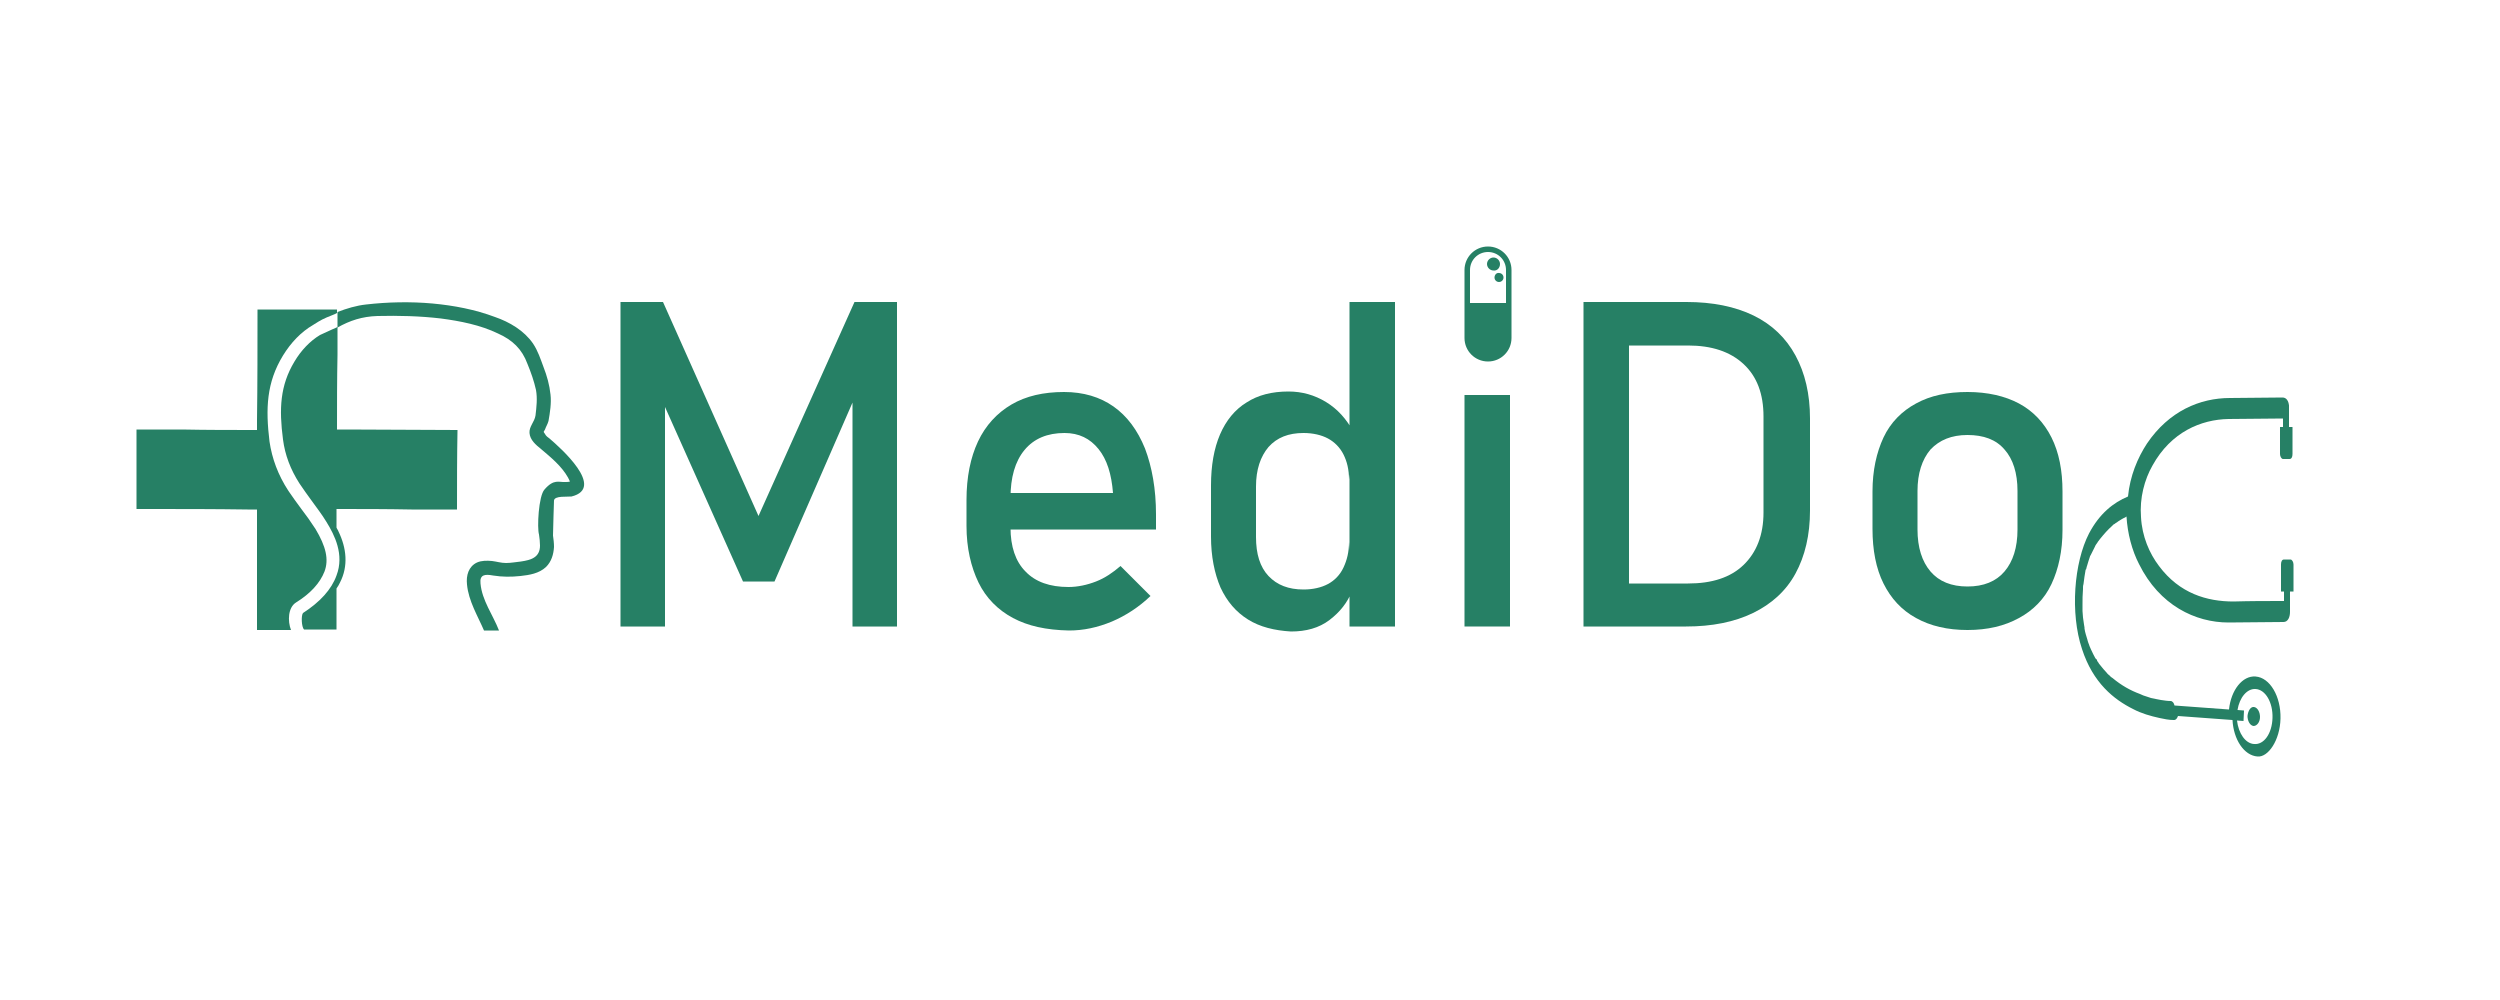
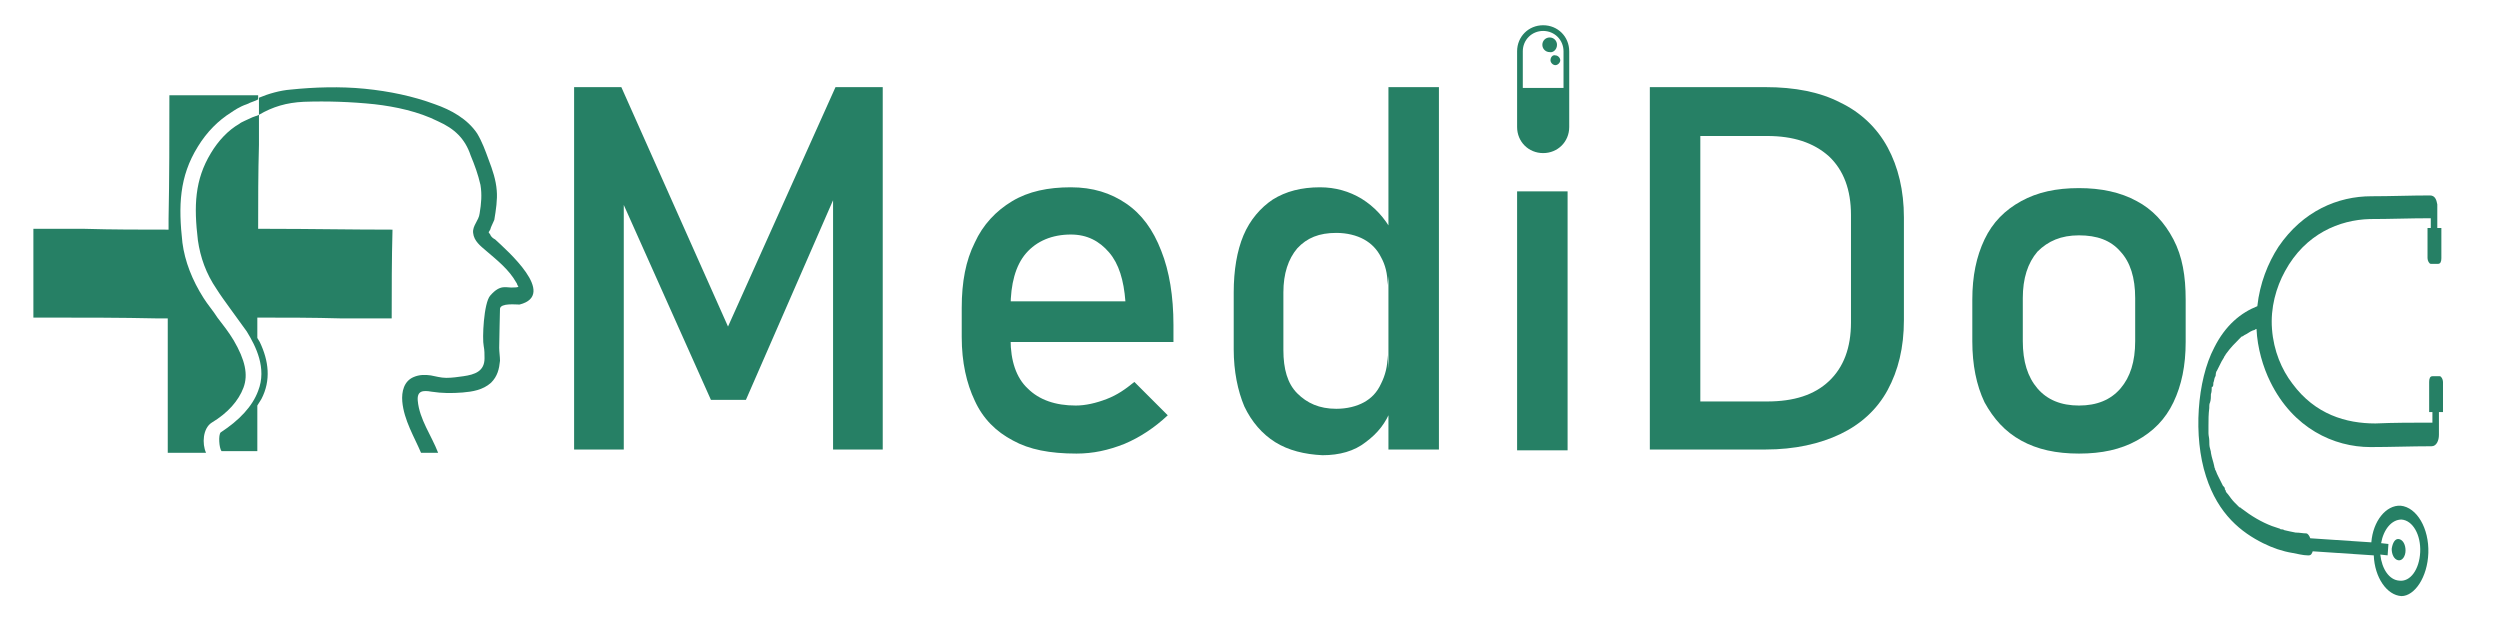
- <svg xmlns="http://www.w3.org/2000/svg" version="1.1" id="Layer_1" x="0px" y="0px" viewBox="0 0 500 200" style="enable-background:new 0 0 500 200;" xml:space="preserve">
+ <svg xmlns="http://www.w3.org/2000/svg" version="1.1" id="Layer_1" x="0px" y="0px" viewBox="0 0 307 78" style="enable-background:new 0 0 307 78;" xml:space="preserve">
  <style type="text/css">
	.st0{fill:#268065;}
</style>
  <g>
-     <path class="st0" d="M170.9,60.4h8.5v64.9h-8.9V76.7l0.4,2.9l-16,36.7h-6.3l-16-35.8l0.4-3.8v48.6h-8.9V60.4h8.5l19.1,42.8   L170.9,60.4z" />
-     <path class="st0" d="M202.6,123.6c-3-1.6-5.4-4-6.9-7.1s-2.4-6.9-2.4-11.3V100c0-4.6,0.8-8.5,2.3-11.7s3.8-5.7,6.7-7.4   c2.9-1.7,6.4-2.5,10.5-2.5c3.9,0,7.2,1,9.9,2.9s4.8,4.7,6.3,8.4c1.4,3.7,2.2,8.1,2.2,13.2v3h-31.2v-7.3h22.6   c-0.3-3.8-1.2-6.7-2.9-8.8s-3.9-3.2-6.8-3.2c-3.4,0-6.1,1.1-8,3.4s-2.8,5.5-2.8,9.6v5.9c0,3.8,1,6.8,3,8.8c2,2.1,4.9,3.1,8.6,3.1   c1.8,0,3.7-0.4,5.5-1.1c1.8-0.7,3.4-1.8,4.9-3.1l6,6c-2.3,2.2-4.9,3.9-7.7,5.1c-2.9,1.2-5.7,1.8-8.6,1.8   C209.2,126,205.6,125.2,202.6,123.6z" />
-     <path class="st0" d="M249.6,123.9c-2.4-1.5-4.2-3.6-5.5-6.4c-1.2-2.8-1.9-6.2-1.9-10.2V97.1c0-4,0.6-7.4,1.8-10.2s3-5,5.3-6.4   c2.3-1.5,5.1-2.2,8.4-2.2c2.7,0,5.2,0.7,7.5,2.1s4.1,3.4,5.5,6l-0.9,9.5c0-2-0.4-3.6-1.1-5c-0.7-1.4-1.8-2.5-3.1-3.2   s-3-1.1-4.9-1.1c-3,0-5.3,0.9-7,2.8c-1.6,1.9-2.5,4.5-2.5,7.9v10.1c0,3.4,0.8,6,2.5,7.8s4,2.7,7,2.7c1.9,0,3.6-0.4,4.9-1.1   s2.4-1.8,3.1-3.3s1.1-3.1,1.1-5.1l0.6,9.8c-0.9,2.3-2.4,4.2-4.5,5.8s-4.7,2.3-7.7,2.3C254.9,126.1,252,125.4,249.6,123.9z    M269.9,60.4h9.1v64.9h-9.1V60.4z" />
-     <path class="st0" d="M316.7,60.4h9.1v64.9h-9.1V60.4z M322.9,116.7h14.7c4.8,0,8.5-1.2,11.1-3.7c2.6-2.5,4-6,4-10.5V83.3   c0-4.5-1.3-8-4-10.5s-6.4-3.7-11.1-3.7h-14.7v-8.7h14.4c5.2,0,9.7,0.9,13.4,2.7c3.7,1.8,6.5,4.5,8.4,8c1.9,3.5,2.9,7.7,2.9,12.6   v18.4c0,4.9-1,9.1-2.9,12.6c-1.9,3.5-4.8,6.1-8.5,7.9c-3.7,1.8-8.2,2.7-13.4,2.7h-14.4L322.9,116.7L322.9,116.7z" />
-     <path class="st0" d="M383.2,123.6c-2.9-1.6-5-3.9-6.5-6.9c-1.5-3-2.2-6.7-2.2-10.9v-7.5c0-4.2,0.8-7.8,2.2-10.8s3.7-5.3,6.5-6.8   c2.9-1.6,6.3-2.3,10.3-2.3s7.5,0.8,10.3,2.3s5,3.8,6.5,6.8c1.5,3,2.2,6.6,2.2,10.8v7.7c0,4.2-0.8,7.8-2.2,10.8s-3.7,5.3-6.5,6.8   c-2.9,1.6-6.3,2.4-10.3,2.4S386.1,125.2,383.2,123.6z M400.9,114.3c1.7-2,2.6-4.8,2.6-8.4v-7.7c0-3.6-0.9-6.4-2.6-8.3   c-1.7-2-4.2-2.9-7.4-2.9c-3.2,0-5.6,1-7.4,2.9c-1.7,2-2.6,4.8-2.6,8.3v7.7c0,3.6,0.9,6.4,2.6,8.4s4.2,3,7.4,3   C396.7,117.3,399.2,116.3,400.9,114.3z" />
+     <path class="st0" d="M102.6,10.7h5.8v44.5h-6.1V21.9l0.3,2l-11,25.2h-4.3l-11-24.6l0.3-2.6v33.3h-6.1V10.7h5.8l13.1,29.4   L102.6,10.7z" />
+     <path class="st0" d="M124.4,54.1c-2.1-1.1-3.7-2.7-4.7-4.9c-1-2.1-1.6-4.7-1.6-7.8v-3.6c0-3.2,0.5-5.8,1.6-8c1-2.2,2.6-3.9,4.6-5.1   c2-1.2,4.4-1.7,7.2-1.7c2.7,0,4.9,0.7,6.8,2s3.3,3.2,4.3,5.8c1,2.5,1.5,5.6,1.5,9.1v2.1h-21.4v-5h15.5c-0.2-2.6-0.8-4.6-2-6   s-2.7-2.2-4.7-2.2c-2.3,0-4.2,0.8-5.5,2.3s-1.9,3.8-1.9,6.6v4c0,2.6,0.7,4.7,2.1,6c1.4,1.4,3.4,2.1,5.9,2.1c1.2,0,2.5-0.3,3.8-0.8   s2.3-1.2,3.4-2.1l4.1,4.1c-1.6,1.5-3.4,2.7-5.3,3.5c-2,0.8-3.9,1.2-5.9,1.2C128.9,55.7,126.4,55.2,124.4,54.1z" />
+     <path class="st0" d="M156.6,54.3c-1.6-1-2.9-2.5-3.8-4.4c-0.8-1.9-1.3-4.3-1.3-7v-7c0-2.7,0.4-5.1,1.2-7s2.1-3.4,3.6-4.4   c1.6-1,3.5-1.5,5.8-1.5c1.9,0,3.6,0.5,5.1,1.4c1.6,1,2.8,2.3,3.8,4.1l-0.6,6.5c0-1.4-0.3-2.5-0.8-3.4c-0.5-1-1.2-1.7-2.1-2.2   s-2.1-0.8-3.4-0.8c-2.1,0-3.6,0.6-4.8,1.9c-1.1,1.3-1.7,3.1-1.7,5.4V43c0,2.3,0.5,4.1,1.7,5.3c1.2,1.2,2.7,1.9,4.8,1.9   c1.3,0,2.5-0.3,3.4-0.8c0.9-0.5,1.6-1.2,2.1-2.3c0.5-1,0.8-2.1,0.8-3.5l0.4,6.7c-0.6,1.6-1.6,2.9-3.1,4c-1.4,1.1-3.2,1.6-5.3,1.6   C160.2,55.8,158.2,55.3,156.6,54.3z M170.5,10.7h6.2v44.5h-6.2V10.7z" />
+     <path class="st0" d="M202.6,10.7h6.2v44.5h-6.2V10.7z M206.9,49.3h10.1c3.3,0,5.8-0.8,7.6-2.5c1.8-1.7,2.7-4.1,2.7-7.2V26.4   c0-3.1-0.9-5.5-2.7-7.2c-1.9-1.7-4.4-2.5-7.6-2.5h-10.1v-6h9.9c3.6,0,6.7,0.6,9.2,1.9c2.5,1.2,4.5,3.1,5.8,5.5s2,5.3,2,8.6v12.6   c0,3.4-0.7,6.2-2,8.6s-3.3,4.2-5.8,5.4c-2.5,1.2-5.6,1.9-9.2,1.9h-9.9L206.9,49.3L206.9,49.3z" />
+     <path class="st0" d="M248.2,54.1c-2-1.1-3.4-2.7-4.5-4.7c-1-2.1-1.5-4.6-1.5-7.5v-5.1c0-2.9,0.5-5.3,1.5-7.4s2.5-3.6,4.5-4.7   c2-1.1,4.3-1.6,7.1-1.6c2.7,0,5.1,0.5,7.1,1.6c1.9,1,3.4,2.6,4.5,4.7s1.5,4.5,1.5,7.4V42c0,2.9-0.5,5.3-1.5,7.4   c-1,2.1-2.5,3.6-4.5,4.7c-2,1.1-4.3,1.6-7.1,1.6C252.5,55.7,250.2,55.2,248.2,54.1z M260.4,47.7c1.2-1.4,1.8-3.3,1.8-5.8v-5.3   c0-2.5-0.6-4.4-1.8-5.7c-1.2-1.4-2.9-2-5.1-2c-2.2,0-3.8,0.7-5.1,2c-1.2,1.4-1.8,3.3-1.8,5.7v5.3c0,2.5,0.6,4.4,1.8,5.8   c1.2,1.4,2.9,2.1,5.1,2.1S259.2,49.1,260.4,47.7z" />
    <g>
-       <path class="st0" d="M456.1,143.7c0.1-4.4-2.1-8.2-5-8.4c-2.6-0.2-4.9,2.7-5.3,6.6l-10.9-0.8c-0.1-0.5-0.4-0.9-0.8-0.9    c-0.6,0-1.2-0.1-1.9-0.2c-0.7-0.1-1.4-0.3-2-0.4c-0.2-0.1-0.4-0.1-0.6-0.2c0,0,0,0,0,0c0,0,0,0,0,0c-0.1,0-0.2-0.1-0.3-0.1    c-0.4-0.1-0.9-0.3-1.3-0.5c-1.9-0.7-3.7-1.7-5.5-3.2c-0.1-0.1-0.2-0.1-0.3-0.2c0,0-0.1-0.1-0.2-0.2c-0.2-0.2-0.5-0.4-0.7-0.7    c-0.4-0.4-0.8-0.9-1.2-1.4c-0.2-0.2-0.4-0.5-0.5-0.7c-0.1-0.1-0.2-0.2-0.2-0.4c-0.1-0.1-0.1-0.2-0.2-0.2c0,0,0-0.1-0.1-0.1    c-0.3-0.6-0.6-1.1-0.9-1.8c-0.1-0.3-0.3-0.6-0.4-1c-0.1-0.2-0.1-0.3-0.2-0.5c0.2,0.4-0.1-0.2-0.1-0.4c-0.2-0.7-0.5-1.5-0.6-2.3    c0-0.1,0-0.2,0-0.2c0,0,0,0,0,0v0c0-0.2-0.1-0.4-0.1-0.6c-0.1-0.5-0.1-0.9-0.2-1.4c0-0.4-0.1-0.9-0.1-1.3c0,0,0-0.1,0-0.1    c0,0,0,0.1,0,0.1c0-0.1,0-0.1,0-0.2c0,0,0,0,0,0c0,0,0,0,0-0.1c0-0.3,0-0.6,0-0.9c0-1.1,0-2.1,0.1-3.2c0,0,0,0,0,0    c0-0.1,0-0.2,0-0.3c0-0.2,0-0.4,0.1-0.7c0.1-0.5,0.1-1,0.2-1.5c0.1-0.4,0.1-0.8,0.2-1.2c0,0,0,0,0,0c0,0,0,0,0,0    c0-0.1,0-0.2,0.1-0.2c0.1-0.2,0.1-0.5,0.2-0.7c0.1-0.3,0.2-0.7,0.3-1c0.1-0.2,0.1-0.4,0.2-0.6c0-0.1,0.2-0.6,0.2-0.5    c0.3-0.6,0.6-1.2,0.9-1.8c0.1-0.3,0.3-0.5,0.5-0.8c0-0.1,0.3-0.4,0.2-0.3c0.1-0.1,0.2-0.3,0.3-0.4c0.8-1,1.6-1.9,2.4-2.6    c0,0,0,0,0.1-0.1c0,0,0,0,0.1-0.1c0.1-0.1,0.2-0.2,0.3-0.2c0.2-0.2,0.5-0.3,0.7-0.5c0.5-0.3,0.9-0.6,1.4-0.8    c0.1-0.1,0.2-0.1,0.3-0.2c0.2,3.4,1.1,6.8,2.5,9.5c4.1,8.3,11.3,11.7,17.9,11.7c3.6,0,7.3-0.1,11-0.1c0.9,0,1.3-1,1.3-2    c0,0,0-0.1,0-0.1c0-1.3,0-2.7,0-4h0.7l0-5.4c0-0.5-0.3-1-0.6-1h-1.3c-0.4,0-0.6,0.4-0.6,1l0,5.4h0.6c0,0.6,0,1.2,0,1.9    c0,0,0,0-0.1,0c-3.3,0-6.7,0-10,0.1c-5.3,0-10.8-1.6-14.9-7.1c-1.9-2.5-3.4-5.9-3.6-9.8c-0.3-3.8,0.7-7.5,2.3-10.3    c3.7-6.7,9.7-9.2,15.2-9.3c3.6,0,7.2-0.1,10.8-0.1c0,0,0,0,0.1,0c0,0.6,0,1.1,0,1.7l-0.6,0l0,5.4c0,0.5,0.3,1,0.6,1l1.3,0    c0.4,0,0.6-0.4,0.6-1l0-5.4l-0.7,0c0-1.3,0-2.7,0-4c0-0.1,0-0.2,0-0.3c-0.1-0.9-0.5-1.6-1.3-1.6c-3.5,0-7,0.1-10.5,0.1    c-6,0-12.2,2.6-16.6,9.1c-1.9,2.9-3.4,6.5-3.8,10.6c-2.9,1.2-5.7,3.4-7.8,7.4c-3,5.8-3.8,15.9-1.4,23.1c2.2,6.8,6.4,10.1,10.2,12    c1.7,0.9,3.5,1.4,5.3,1.8c0.9,0.2,1.9,0.4,2.8,0.4c0,0,0.1,0,0.1,0c0.4,0,0.6-0.3,0.8-0.8l10.9,0.8c0.2,3.9,2.3,7.1,5,7.3    C453.6,151.5,456,148.1,456.1,143.7z M450.8,148.8c-1.7-0.1-3.1-2.1-3.4-4.7l1.3,0.1l0.1-2.1l-1.3-0.1c0.4-2.5,1.9-4.3,3.6-4.2    c2,0.1,3.5,2.7,3.4,5.8S452.8,149,450.8,148.8z" />
-       <path class="st0" d="M452,143.4c0-1-0.5-1.9-1.2-2c-0.7-0.1-1.2,0.8-1.3,1.8c0,1,0.5,1.9,1.2,2C451.4,145.2,452,144.4,452,143.4z" />
+       <path class="st0" d="M298.2,67.9c0.1-3-1.4-5.6-3.4-5.8c-1.8-0.1-3.4,1.9-3.6,4.5l-7.5-0.5c-0.1-0.3-0.3-0.6-0.5-0.6    c-0.4,0-0.8-0.1-1.3-0.1c-0.5-0.1-1-0.2-1.4-0.3c-0.1-0.1-0.3-0.1-0.4-0.1l0,0l0,0c-0.1,0-0.1-0.1-0.2-0.1    c-0.3-0.1-0.6-0.2-0.9-0.3c-1.3-0.5-2.5-1.2-3.8-2.2c-0.1-0.1-0.1-0.1-0.2-0.1c0,0-0.1-0.1-0.1-0.1c-0.1-0.1-0.3-0.3-0.5-0.5    c-0.3-0.3-0.5-0.6-0.8-1c-0.1-0.1-0.3-0.3-0.3-0.5c-0.1-0.1-0.1-0.1-0.1-0.3c-0.1-0.1-0.1-0.1-0.1-0.1c0,0,0-0.1-0.1-0.1    c-0.2-0.4-0.4-0.8-0.6-1.2c-0.1-0.2-0.2-0.4-0.3-0.7c-0.1-0.1-0.1-0.2-0.1-0.3c0.1,0.3-0.1-0.1-0.1-0.3c-0.1-0.5-0.3-1-0.4-1.6    c0-0.1,0-0.1,0-0.1l0,0l0,0c0-0.1-0.1-0.3-0.1-0.4c-0.1-0.3-0.1-0.6-0.1-1c0-0.3-0.1-0.6-0.1-0.9V53v0.1c0-0.1,0-0.1,0-0.1l0,0    c0,0,0,0,0-0.1c0-0.2,0-0.4,0-0.6c0-0.8,0-1.4,0.1-2.2l0,0c0-0.1,0-0.1,0-0.2c0-0.1,0-0.3,0.1-0.5c0.1-0.3,0.1-0.7,0.1-1    c0.1-0.3,0.1-0.5,0.1-0.8l0,0l0,0c0-0.1,0-0.1,0.1-0.1c0.1-0.1,0.1-0.3,0.1-0.5c0.1-0.2,0.1-0.5,0.2-0.7c0.1-0.1,0.1-0.3,0.1-0.4    c0-0.1,0.1-0.4,0.1-0.3c0.2-0.4,0.4-0.8,0.6-1.2c0.1-0.2,0.2-0.3,0.3-0.5c0-0.1,0.2-0.3,0.1-0.2c0.1-0.1,0.1-0.2,0.2-0.3    c0.5-0.7,1.1-1.3,1.6-1.8c0,0,0,0,0.1-0.1c0,0,0,0,0.1-0.1s0.1-0.1,0.2-0.1c0.1-0.1,0.3-0.2,0.5-0.3c0.3-0.2,0.6-0.4,1-0.5    c0.1-0.1,0.1-0.1,0.2-0.1c0.1,2.3,0.8,4.7,1.7,6.5c2.8,5.7,7.8,8,12.3,8c2.5,0,5-0.1,7.5-0.1c0.6,0,0.9-0.7,0.9-1.4v-0.1    c0-0.9,0-1.9,0-2.7h0.5v-3.7c0-0.3-0.2-0.7-0.4-0.7h-0.9c-0.3,0-0.4,0.3-0.4,0.7v3.7h0.4c0,0.4,0,0.8,0,1.3c0,0,0,0-0.1,0    c-2.3,0-4.6,0-6.9,0.1c-3.6,0-7.4-1.1-10.2-4.9c-1.3-1.7-2.3-4-2.5-6.7c-0.2-2.6,0.5-5.1,1.6-7.1c2.5-4.6,6.7-6.3,10.4-6.4    c2.5,0,4.9-0.1,7.4-0.1c0,0,0,0,0.1,0c0,0.4,0,0.8,0,1.2h-0.4v3.7c0,0.3,0.2,0.7,0.4,0.7h0.9c0.3,0,0.4-0.3,0.4-0.7v-3.7h-0.5    c0-0.9,0-1.9,0-2.7c0-0.1,0-0.1,0-0.2c-0.1-0.6-0.3-1.1-0.9-1.1c-2.4,0-4.8,0.1-7.2,0.1c-4.1,0-8.4,1.8-11.4,6.2    c-1.3,2-2.3,4.5-2.6,7.3c-2,0.8-3.9,2.3-5.3,5.1c-2.1,4-2.6,10.9-1,15.8c1.5,4.7,4.4,6.9,7,8.2c1.2,0.6,2.4,1,3.6,1.2    c0.6,0.1,1.3,0.3,1.9,0.3h0.1c0.3,0,0.4-0.2,0.5-0.5l7.5,0.5c0.1,2.7,1.6,4.9,3.4,5C296.5,73.2,298.1,70.9,298.2,67.9z     M294.6,71.3c-1.2-0.1-2.1-1.4-2.3-3.2l0.9,0.1l0.1-1.4l-0.9-0.1c0.3-1.7,1.3-2.9,2.5-2.9c1.4,0.1,2.4,1.9,2.3,4    S296,71.5,294.6,71.3z" />
+       <path class="st0" d="M295.4,67.6c0-0.7-0.3-1.3-0.8-1.4s-0.8,0.5-0.9,1.2c0,0.7,0.3,1.3,0.8,1.4C295,68.9,295.4,68.3,295.4,67.6z" />
    </g>
    <g>
-       <path class="st0" d="M109.9,87.7c-0.3-0.2-0.7-0.5-0.9-0.9c-0.4-0.6-0.3-0.3,0-0.9c0.2-0.6,0.5-1,0.7-1.7c0.3-1.7,0.6-3.6,0.4-5.3    c-0.2-1.9-0.7-3.7-1.4-5.5c-0.6-1.6-1.1-3.2-2.1-4.7c-1.8-2.6-4.7-4.3-7.6-5.3c-4-1.5-8.2-2.3-12.5-2.7c-4.4-0.4-9-0.3-13.3,0.2    c-1.9,0.2-3.9,0.8-5.7,1.5l0,3c-0.6,0.3,0,0-1.1,0.5c-0.9,0.4-2,0.9-2.4,1.1c-2,1.2-3.8,3.1-5.1,5.3c-2.9,4.8-3.1,9.5-2.3,15.6    c0.4,3.1,1.5,6,3.3,8.8c0.8,1.2,1.6,2.3,2.4,3.4c1,1.4,2.1,2.8,3,4.3c1.6,2.6,3.6,6.5,2,10.7c-1,2.8-3.3,5.3-6.7,7.5    c-0.4,0.5-0.3,2.8,0.2,3.3l0,0c2.2,0,4.3,0,6.3,0h0.2c0-2.6,0-5.4,0-8.2c0.3-0.4,0.5-0.8,0.7-1.2c1.7-3.3,1.3-6.9-0.3-10.2    c-0.1-0.3-0.3-0.5-0.4-0.8c0-0.6,0-1.2,0-1.8c0-0.6,0-1.3,0-1.9c5,0,10,0,15,0.1c3,0,6.1,0,9.1,0c0-5.3,0-10.6,0.1-15.9    c-7.4,0-14.8-0.1-22.2-0.1c-0.6,0-1.3,0-1.9,0c0-5,0-10,0.1-15c0-1.8,0-3.6,0-5.4c2.5-1.4,4.9-2.2,8-2.3c4.2-0.1,8.5,0,12.7,0.5    c3.8,0.5,7.9,1.3,11.4,3c2.9,1.3,4.8,3.1,5.9,6.1c0.7,1.7,1.3,3.4,1.7,5.2c0.3,1.7,0.1,3.4-0.1,5.1c-0.2,1.3-1.3,2.2-1.2,3.5    c0.1,1.4,1.3,2.4,2.3,3.2c2,1.7,4.1,3.4,5.4,5.7c0.1,0.2,0.2,0.4,0.3,0.6c0,0,0,0.1,0.1,0.2c-0.3,0.1-0.6,0.1-0.9,0.1    c-1.3,0.1-2.3-0.7-4.2,1.5c-1.2,1.3-1.5,7.7-1.1,9l0,0c0.1,0.7,0.2,1.5,0.2,2.2c0,2.4-1.8,2.9-3.8,3.2c-1,0.1-2,0.3-3,0.3    c-1,0-1.9-0.3-2.8-0.4c-1-0.1-2.1-0.1-3,0.3c-1.7,0.8-2.2,2.6-2,4.4c0.3,3.3,2.2,6.4,3.4,9.2h3c-1.2-3.1-3.4-6-3.7-9.4    c-0.2-1.8,0.9-1.9,2.5-1.6c1.9,0.3,3.6,0.3,5.5,0.1c1.8-0.2,3.7-0.5,5.1-1.8c1.1-1.1,1.5-2.5,1.6-4c0-0.8-0.1-1.6-0.2-2.3    c0-1.1,0.2-6.8,0.2-7c0.1-1,2.7-0.7,3.5-0.8C121.2,97.6,112,89.5,109.9,87.7z M114.1,96.3C114.2,96.2,114.2,96.2,114.1,96.3    L114.1,96.3z" />
-       <path class="st0" d="M59.2,120.5c2.9-1.8,4.8-3.9,5.7-6.2c0.9-2.4,0.3-5-1.8-8.5c-0.9-1.4-1.9-2.8-2.9-4.1    c-0.8-1.1-1.7-2.3-2.5-3.5c-2.1-3.2-3.3-6.5-3.8-9.9c-0.8-6.6-0.6-11.8,2.7-17.2c1.6-2.6,3.6-4.7,6-6.1c0.5-0.3,1.5-1,2.7-1.5    c0.9-0.4,1.6-0.6,2.1-0.9c0-0.2,0-0.4,0-0.7c-5.3,0-10.6,0-15.9,0c0,7.4,0,14.8-0.1,22.2c0,0.6,0,1.3,0,1.9c-5,0-10,0-15-0.1    l-9.1,0l0,0c0,4.3,0,8.6,0,12.9l0,0v3h2.6c6.5,0,13,0,19.6,0.1c0.6,0,1.3,0,1.9,0c0,5,0,10,0,15l0,9.1l0,0c2.1,0,4.4,0,6.8,0    C57.5,124.2,57.6,121.5,59.2,120.5z" />
+       <path class="st0" d="M60.8,29.4c-0.2-0.1-0.5-0.3-0.6-0.6c-0.3-0.4-0.2-0.2,0-0.6c0.1-0.4,0.3-0.7,0.5-1.2    c0.2-1.2,0.4-2.5,0.3-3.6c-0.1-1.3-0.5-2.5-1-3.8c-0.4-1.1-0.8-2.2-1.4-3.2c-1.2-1.8-3.2-2.9-5.2-3.6c-2.7-1-5.6-1.6-8.6-1.9    c-3-0.3-6.2-0.2-9.1,0.1c-1.3,0.1-2.7,0.5-3.9,1v2.1c-0.4,0.2,0,0-0.8,0.3c-0.6,0.3-1.4,0.6-1.6,0.8c-1.4,0.8-2.6,2.1-3.5,3.6    c-2,3.3-2.1,6.5-1.6,10.7c0.3,2.1,1,4.1,2.3,6c0.5,0.8,1.1,1.6,1.6,2.3c0.7,1,1.4,1.9,2.1,2.9c1.1,1.8,2.5,4.5,1.4,7.3    c-0.7,1.9-2.3,3.6-4.6,5.1c-0.3,0.3-0.2,1.9,0.1,2.3l0,0c1.5,0,2.9,0,4.3,0h0.1c0-1.8,0-3.7,0-5.6c0.2-0.3,0.3-0.5,0.5-0.8    c1.2-2.3,0.9-4.7-0.2-7c-0.1-0.2-0.2-0.3-0.3-0.5c0-0.4,0-0.8,0-1.2c0-0.4,0-0.9,0-1.3c3.4,0,6.9,0,10.3,0.1c2.1,0,4.2,0,6.2,0    c0-3.6,0-7.3,0.1-10.9c-5.1,0-10.2-0.1-15.2-0.1c-0.4,0-0.9,0-1.3,0c0-3.4,0-6.9,0.1-10.3c0-1.2,0-2.5,0-3.7    c1.7-1,3.4-1.5,5.5-1.6c2.9-0.1,5.8,0,8.7,0.3c2.6,0.3,5.4,0.9,7.8,2.1c2,0.9,3.3,2.1,4,4.2c0.5,1.2,0.9,2.3,1.2,3.6    c0.2,1.2,0.1,2.3-0.1,3.5c-0.1,0.9-0.9,1.5-0.8,2.4c0.1,1,0.9,1.6,1.6,2.2c1.4,1.2,2.8,2.3,3.7,3.9c0.1,0.1,0.1,0.3,0.2,0.4    c0,0,0,0.1,0.1,0.1c-0.2,0.1-0.4,0.1-0.6,0.1c-0.9,0.1-1.6-0.5-2.9,1c-0.8,0.9-1,5.3-0.8,6.2l0,0c0.1,0.5,0.1,1,0.1,1.5    c0,1.6-1.2,2-2.6,2.2c-0.7,0.1-1.4,0.2-2.1,0.2s-1.3-0.2-1.9-0.3c-0.7-0.1-1.4-0.1-2.1,0.2c-1.2,0.5-1.5,1.8-1.4,3    c0.2,2.3,1.5,4.4,2.3,6.3h2.1c-0.8-2.1-2.3-4.1-2.5-6.4c-0.1-1.2,0.6-1.3,1.7-1.1c1.3,0.2,2.5,0.2,3.8,0.1    c1.2-0.1,2.5-0.3,3.5-1.2c0.8-0.8,1-1.7,1.1-2.7c0-0.5-0.1-1.1-0.1-1.6c0-0.8,0.1-4.7,0.1-4.8c0.1-0.7,1.9-0.5,2.4-0.5    C68.5,36.2,62.2,30.7,60.8,29.4z M63.7,35.3C63.7,35.3,63.7,35.3,63.7,35.3L63.7,35.3z" />
+       <path class="st0" d="M26,51.9c2-1.2,3.3-2.7,3.9-4.3c0.6-1.6,0.2-3.4-1.2-5.8c-0.6-1-1.3-1.9-2-2.8c-0.5-0.8-1.2-1.6-1.7-2.4    c-1.4-2.2-2.3-4.5-2.6-6.8c-0.5-4.5-0.4-8.1,1.9-11.8c1.1-1.8,2.5-3.2,4.1-4.2c0.3-0.2,1-0.7,1.9-1c0.6-0.3,1.1-0.4,1.4-0.6    c0-0.1,0-0.3,0-0.5c-3.6,0-7.3,0-10.9,0c0,5.1,0,10.2-0.1,15.2c0,0.4,0,0.9,0,1.3c-3.4,0-6.9,0-10.3-0.1H4.1l0,0    c0,2.9,0,5.9,0,8.8l0,0v2.1h1.8c4.5,0,8.9,0,13.4,0.1c0.4,0,0.9,0,1.3,0c0,3.4,0,6.9,0,10.3v6.2l0,0c1.4,0,3,0,4.7,0    C24.8,54.5,24.9,52.6,26,51.9z" />
    </g>
    <g>
-       <rect x="292.9" y="79" class="st0" width="9.1" height="46.3" />
+       <rect x="186.3" y="23.5" class="st0" width="6.2" height="31.8" />
      <g>
-         <path class="st0" d="M302.3,54c0-2.6-2.1-4.7-4.7-4.7c-2.6,0-4.7,2.1-4.7,4.7l0,13.6c0,2.6,2.1,4.7,4.7,4.7     c2.6,0,4.7-2.1,4.7-4.7L302.3,54z M294,60.6l0-6.6c0-2,1.6-3.6,3.6-3.6c2,0,3.6,1.6,3.6,3.6l0,6.6L294,60.6z" />
-         <path class="st0" d="M300,52.8c0-0.7-0.6-1.3-1.3-1.3c-0.7,0-1.3,0.6-1.3,1.3c0,0.7,0.6,1.3,1.3,1.3     C299.4,54.2,300,53.6,300,52.8z" />
-         <path class="st0" d="M298.9,55.5c0,0.5,0.4,0.9,0.9,0.9s0.9-0.4,0.9-0.9s-0.4-0.9-0.9-0.9C299.3,54.5,298.9,55,298.9,55.5z" />
+         <path class="st0" d="M192.7,6.3c0-1.8-1.4-3.2-3.2-3.2s-3.2,1.4-3.2,3.2v9.3c0,1.8,1.4,3.2,3.2,3.2s3.2-1.4,3.2-3.2V6.3z      M187,10.9V6.3c0-1.4,1.1-2.5,2.5-2.5c1.4,0,2.5,1.1,2.5,2.5v4.5H187z" />
+         <path class="st0" d="M191.2,5.5c0-0.5-0.4-0.9-0.9-0.9c-0.5,0-0.9,0.4-0.9,0.9s0.4,0.9,0.9,0.9C190.7,6.5,191.2,6.1,191.2,5.5z" />
+         <path class="st0" d="M190.4,7.4c0,0.3,0.3,0.6,0.6,0.6s0.6-0.3,0.6-0.6s-0.3-0.6-0.6-0.6C190.7,6.7,190.4,7,190.4,7.4z" />
      </g>
    </g>
  </g>
</svg>
